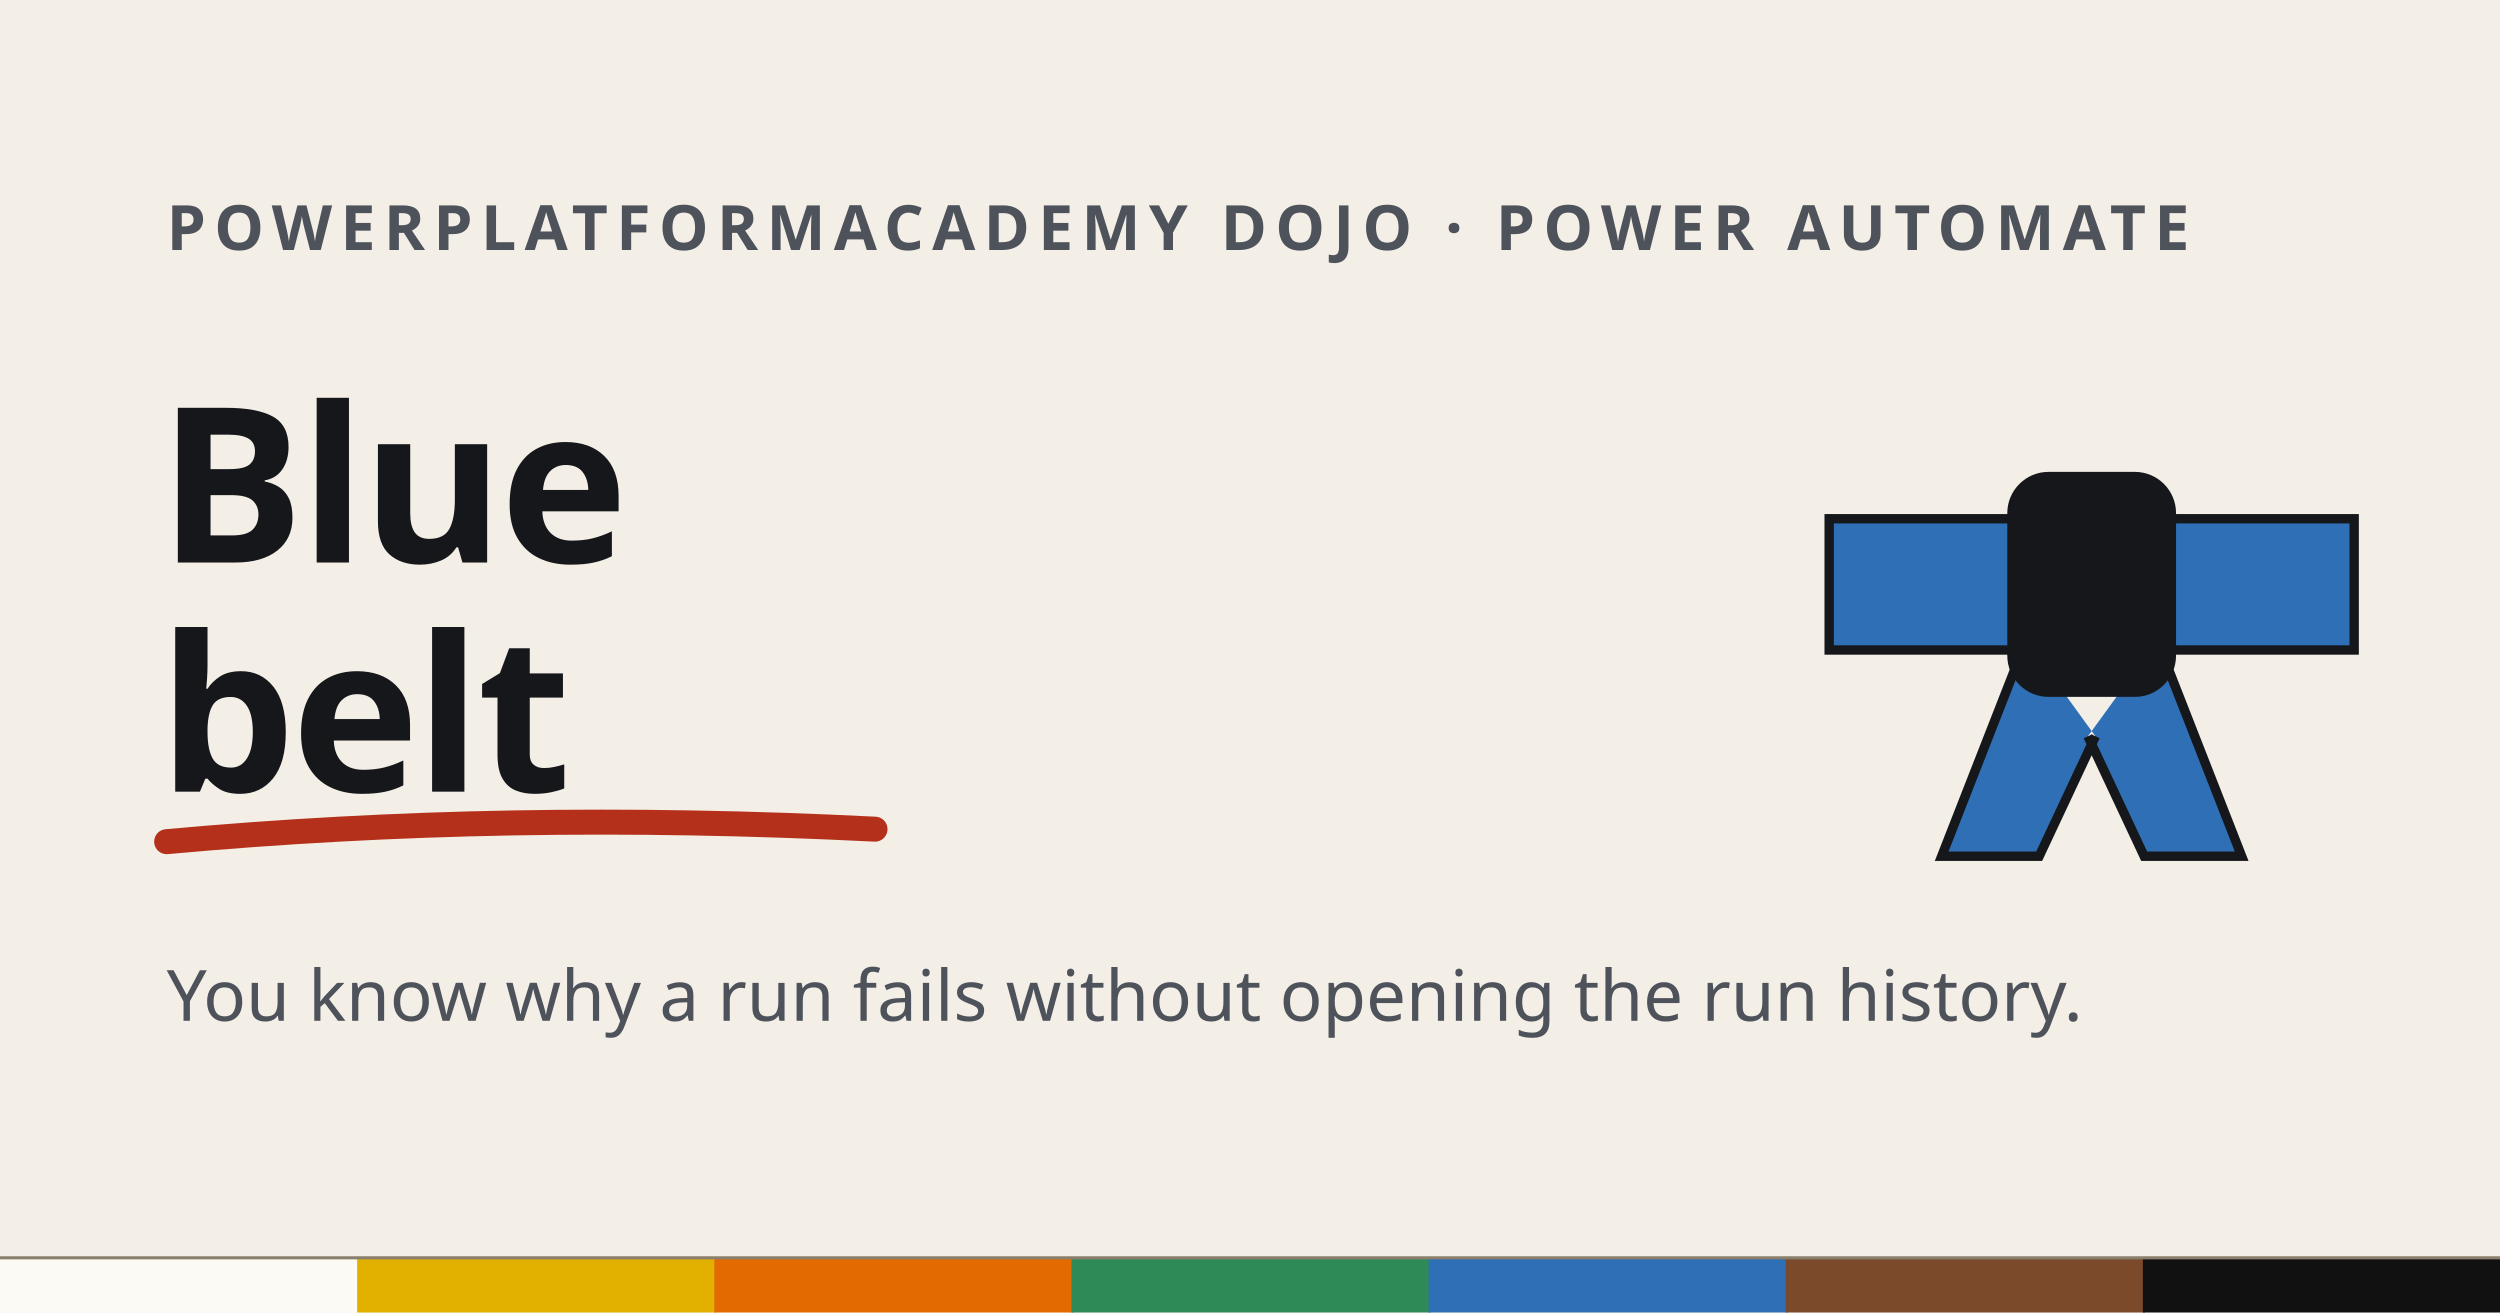
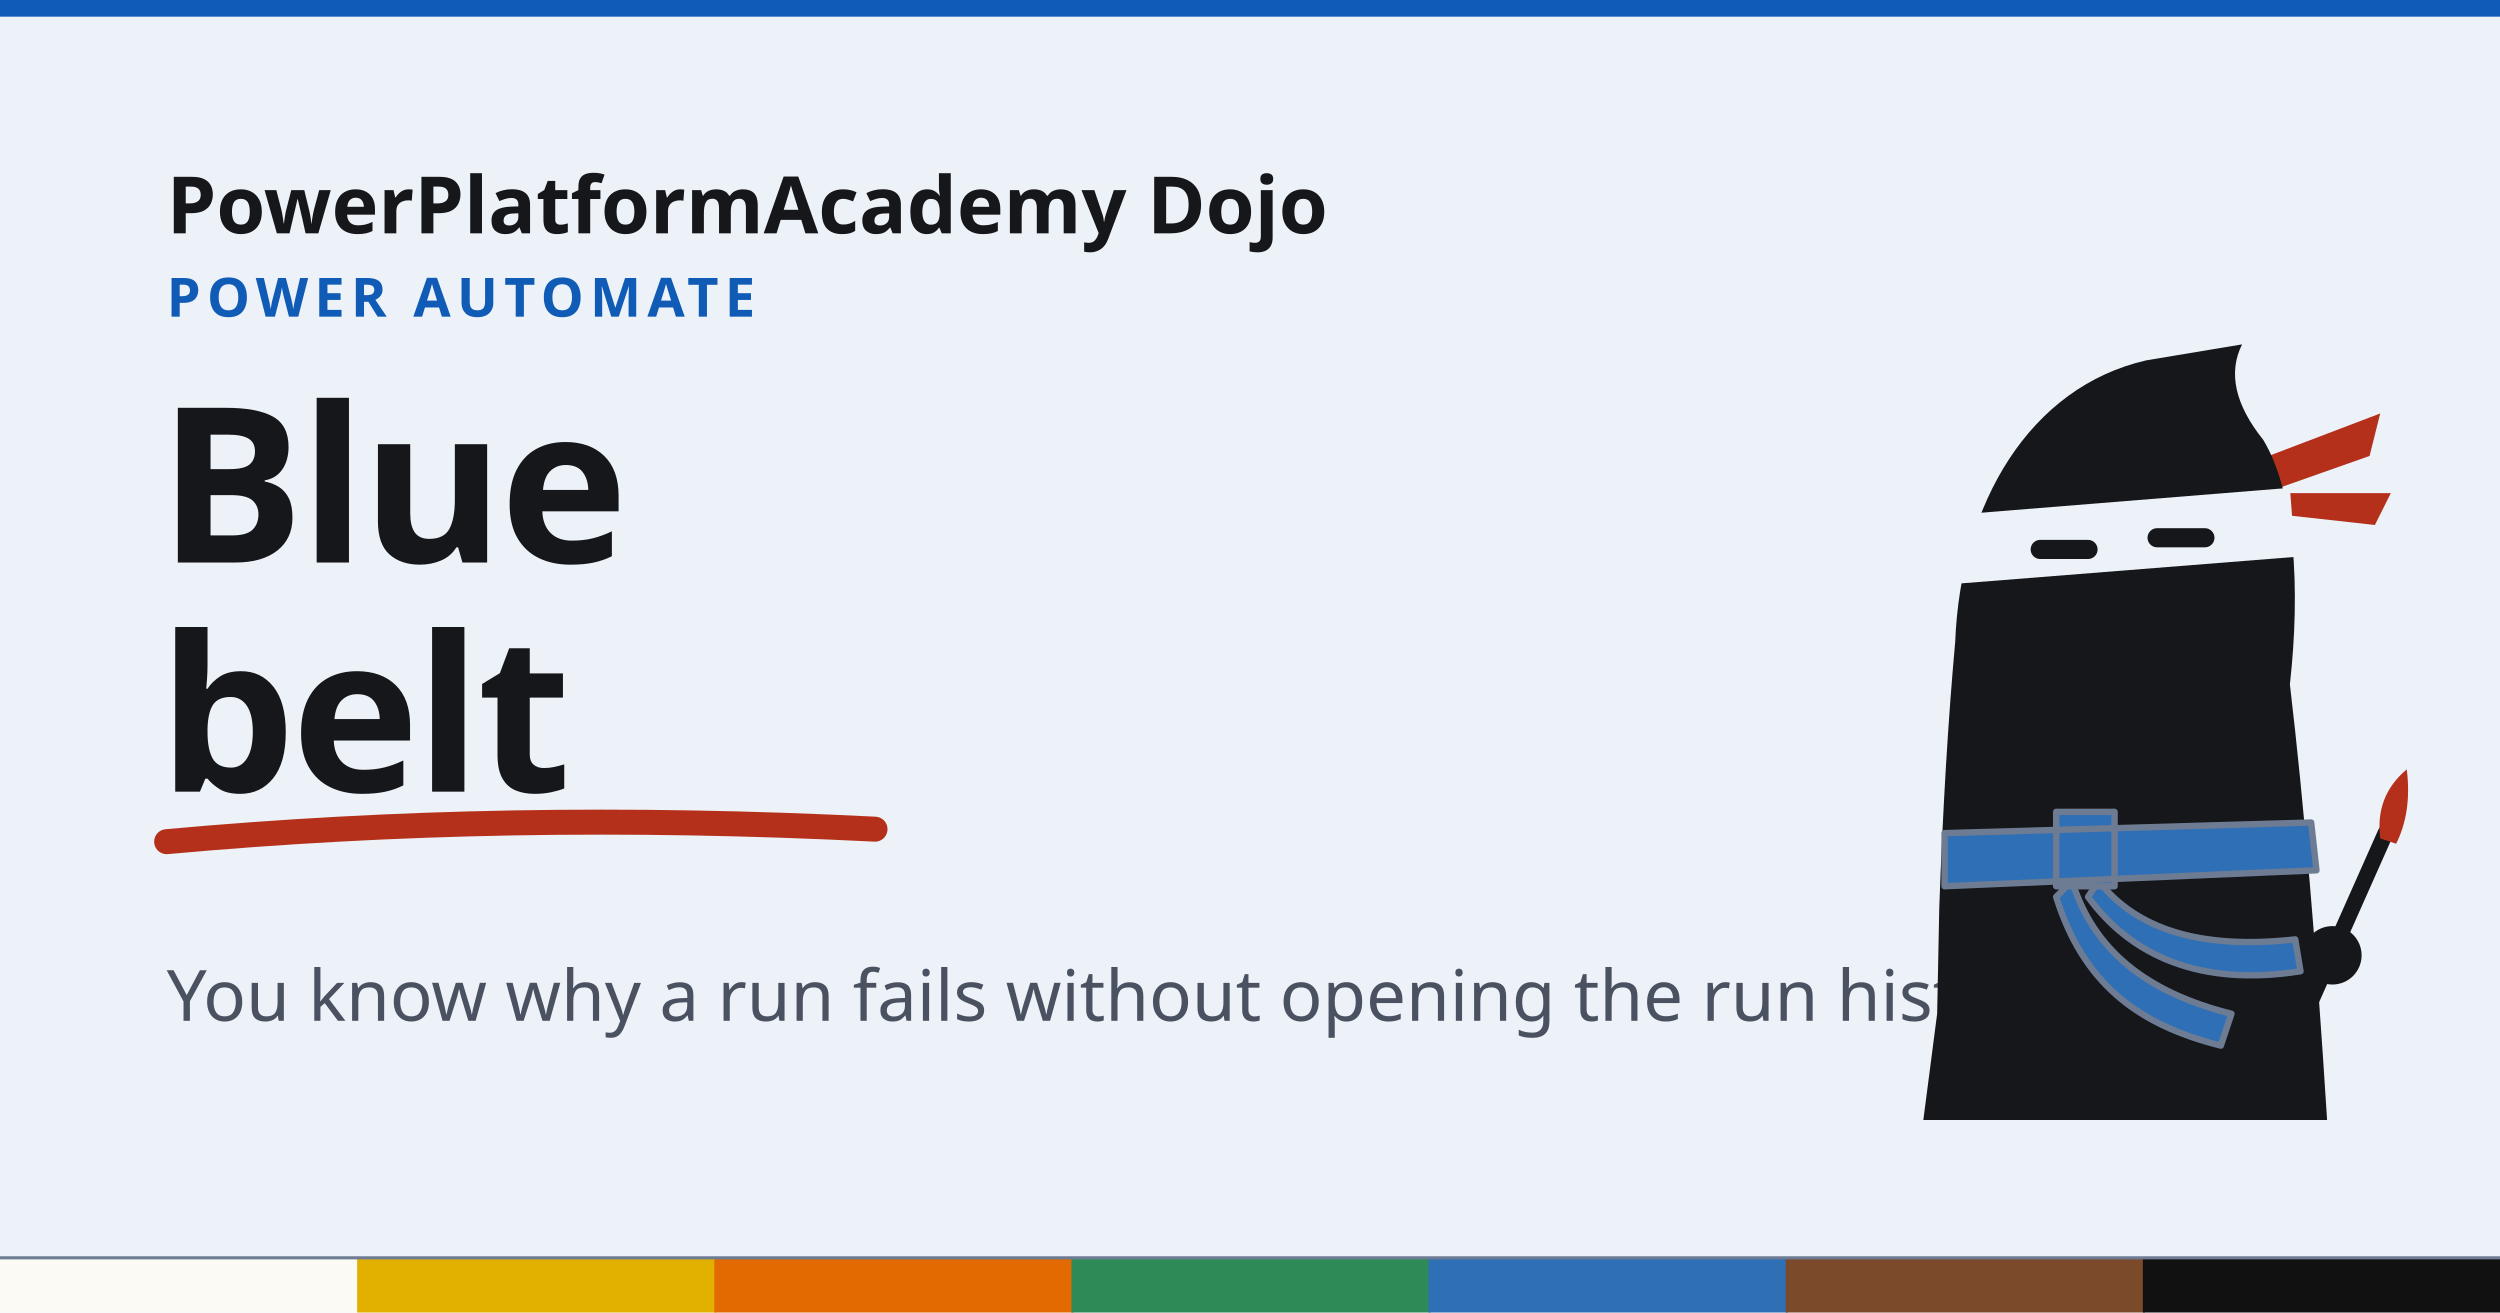
<svg xmlns="http://www.w3.org/2000/svg" width="1200" height="630" viewBox="0 0 1200 630">
-   <rect width="1200" height="630" fill="#F4EFE6" />
+   <rect width="1200" height="630" fill="#EDF2F9" />
  <rect x="0" y="604" width="172.429" height="26" fill="#FBFAF5" />
  <rect x="171.429" y="604" width="172.429" height="26" fill="#E2B100" />
  <rect x="342.857" y="604" width="172.429" height="26" fill="#E36A00" />
  <rect x="514.286" y="604" width="172.429" height="26" fill="#2E8B57" />
  <rect x="685.714" y="604" width="172.429" height="26" fill="#2F6FB5" />
  <rect x="857.143" y="604" width="172.429" height="26" fill="#7A4A2B" />
  <rect x="1028.571" y="604" width="172.429" height="26" fill="#111111" />
-   <rect x="0" y="603" width="1200" height="1.5" fill="#8A7F6C" />
-   <text x="80" y="120" font-family="Bahnschrift, 'Arial Narrow', sans-serif" font-weight="600" font-size="30" letter-spacing="4" fill="#4E525B">POWERPLATFORMACADEMY DOJO  ·  POWER AUTOMATE</text>
+   <rect x="0" y="603" width="1200" height="1.5" fill="#6E7C93" />
+   <rect x="0" y="0" width="1200" height="8" fill="#0F5BB5" />
+   <text x="80" y="112" font-family="Bahnschrift, 'Arial Narrow', sans-serif" font-weight="600" font-size="38" fill="#15171B">PowerPlatformAcademy Dojo</text>
+   <text x="80" y="152" font-family="Bahnschrift, 'Arial Narrow', sans-serif" font-weight="700" font-size="26" letter-spacing="3" fill="#0F5BB5">POWER AUTOMATE</text>
  <text x="76" y="270" font-family="Bahnschrift, 'Arial Narrow', sans-serif" font-weight="700" font-size="104" letter-spacing="-2" fill="#15171B">Blue</text>
  <text x="76" y="380" font-family="Bahnschrift, 'Arial Narrow', sans-serif" font-weight="700" font-size="104" letter-spacing="-2" fill="#15171B">belt</text>
  <path d="M80 404C190 394 300 392 420 398" fill="none" stroke="#B4301A" stroke-width="12" stroke-linecap="round" />
-   <text x="80" y="490" font-family="'Segoe UI', system-ui, sans-serif" font-size="34" fill="#4E525B">You know why a run fails without opening the run history.</text>
-   <g transform="translate(860 150) scale(9)">
-     <path d="M2 11h28v7H2z" fill="#2F6FB5" stroke="#15171B" stroke-width=".5" />
-     <path d="M12.5 17.5L8 29h5.2l3-6.4M19.5 17.5L24 29h-5.2l-3-6.4" fill="#2F6FB5" stroke="#15171B" stroke-width=".5" />
-     <rect x="11.5" y="8.5" width="9" height="12" rx="2.2" fill="#15171B" />
+   <text x="80" y="490" font-family="'Segoe UI', system-ui, sans-serif" font-size="34" fill="#4A5160">You know why a run fails without opening the run history.</text>
+   <g transform="translate(862 150) scale(2.55)">
+     <style>.t-koerper{fill:#15171B}.t-gesicht{fill:#EDF2F9}.t-augen{fill:none;stroke:#15171B;stroke-width:3.6;stroke-linecap:round}.t-band,.t-pinsel-spitze{fill:#B4301A}.t-guertel,.t-guertel-enden{fill:#2F6FB5;stroke:#6E7C93;stroke-width:1.2;stroke-linejoin:round}.t-pinsel-stiel{fill:none;stroke:#15171B;stroke-width:3;stroke-linecap:round}.t-hand{fill:#15171B}.t-rolle,.t-strich{display:none}</style>
+     <g class="t-figur">
+       <path class="t-band" d="M89 27l21-8-2 8-17 6zM90 34h22l-3 6-18-2z" />
+       <path class="t-koerper" d="M24 152l2.6-20 .4-20q1-28 3-50c1-26 14-48 36-53l18-3q-4 8 4 18c6 10 7 28 5 46q4 34 7 82z" />
+       <path class="t-gesicht" d="M31 38l62-5 1 13-63 5z" />
+       <path class="t-augen" d="M46 44.6h9M68 42.4h9" />
+       <g class="t-rolle">
+         <path class="t-rolle-blatt" d="M30 114h60v18H30z" />
+         <path class="t-rolle-zeilen" d="M38 120h40M38 126h28" />
+         <path class="t-rolle-enden" d="M25 111h6v24h-6zM89 111h6v24h-6z" />
+       </g>
+       <path class="t-guertel-enden" d="M52 107c4 13 14 21 30 25l-2 6c-16-4-26-12-31-28zM57 107c7 9 19 13 37 11l1 6c-19 3-32-3-40-14z" />
+       <path class="t-guertel" d="M28 98l69-2 1 9-70 3zM49 94h11v14H49z" />
+       <g class="t-pinsel">
+         <path class="t-pinsel-stiel" d="M95 134l16-36" />
+         <path class="t-pinsel-spitze" d="M110 99q-1-8 5-13 1 8-2 14z" />
+         <circle class="t-hand" cx="101" cy="121" r="5.5" />
+       </g>
+       <path class="t-strich" pathLength="1" d="M24 152l2.6-20 .4-20q1-28 3-50c1-26 14-48 36-53l18-3q-4 8 4 18c6 10 7 28 5 46q4 34 7 82z" />
+     </g>
  </g>
</svg>
